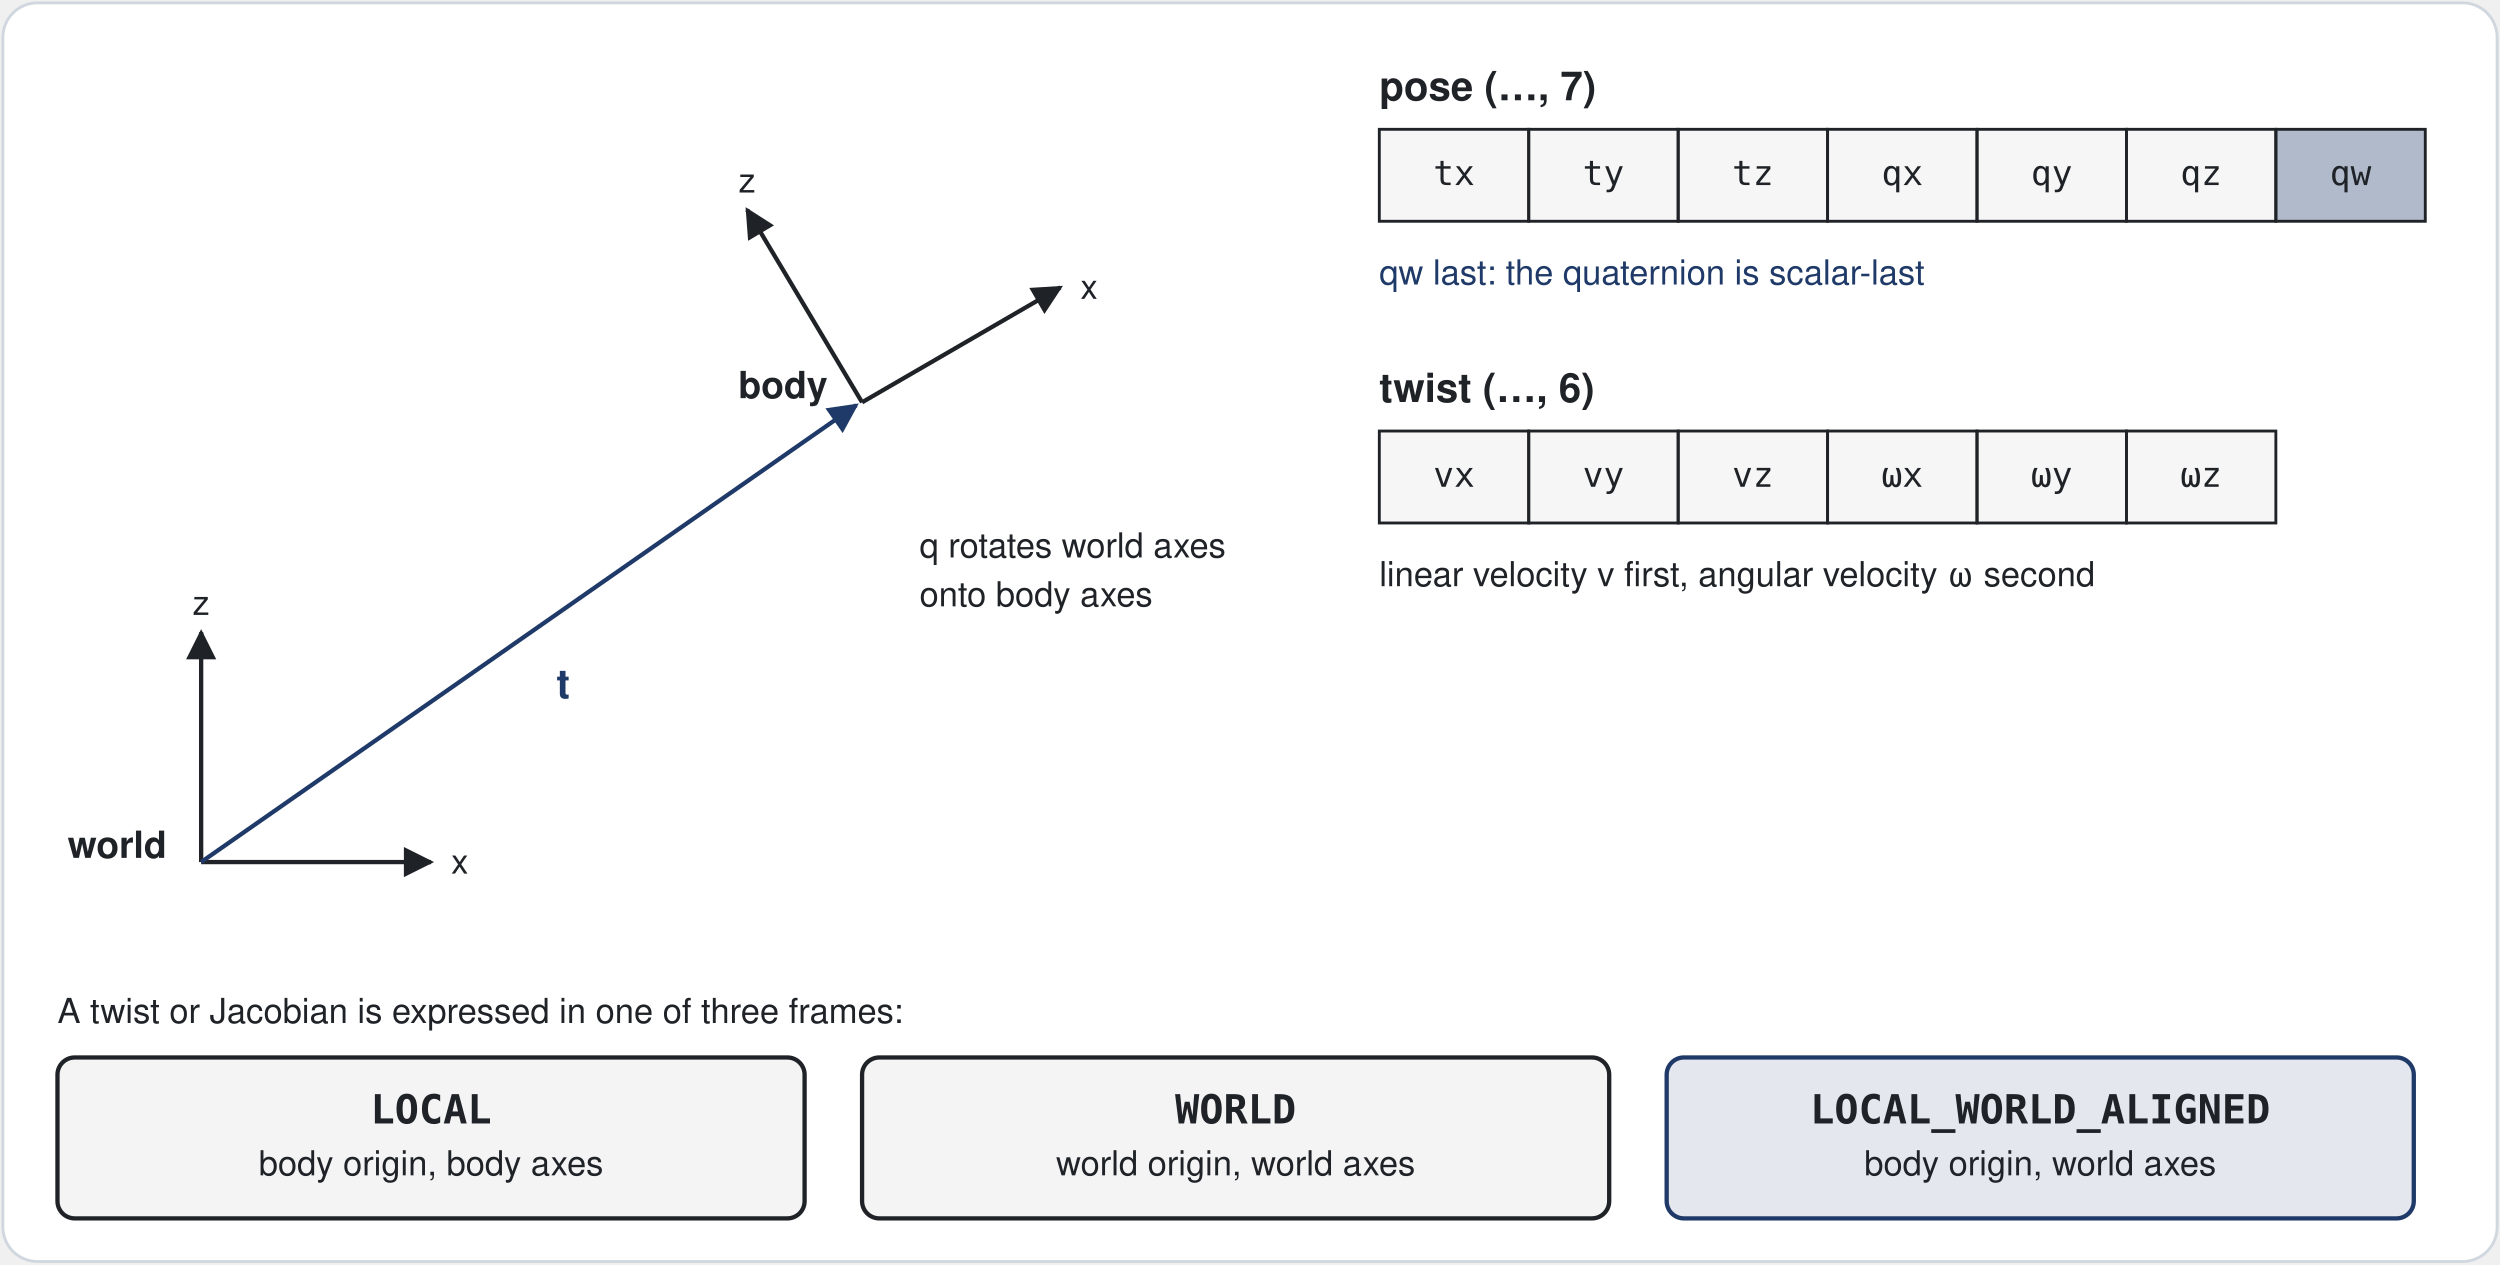
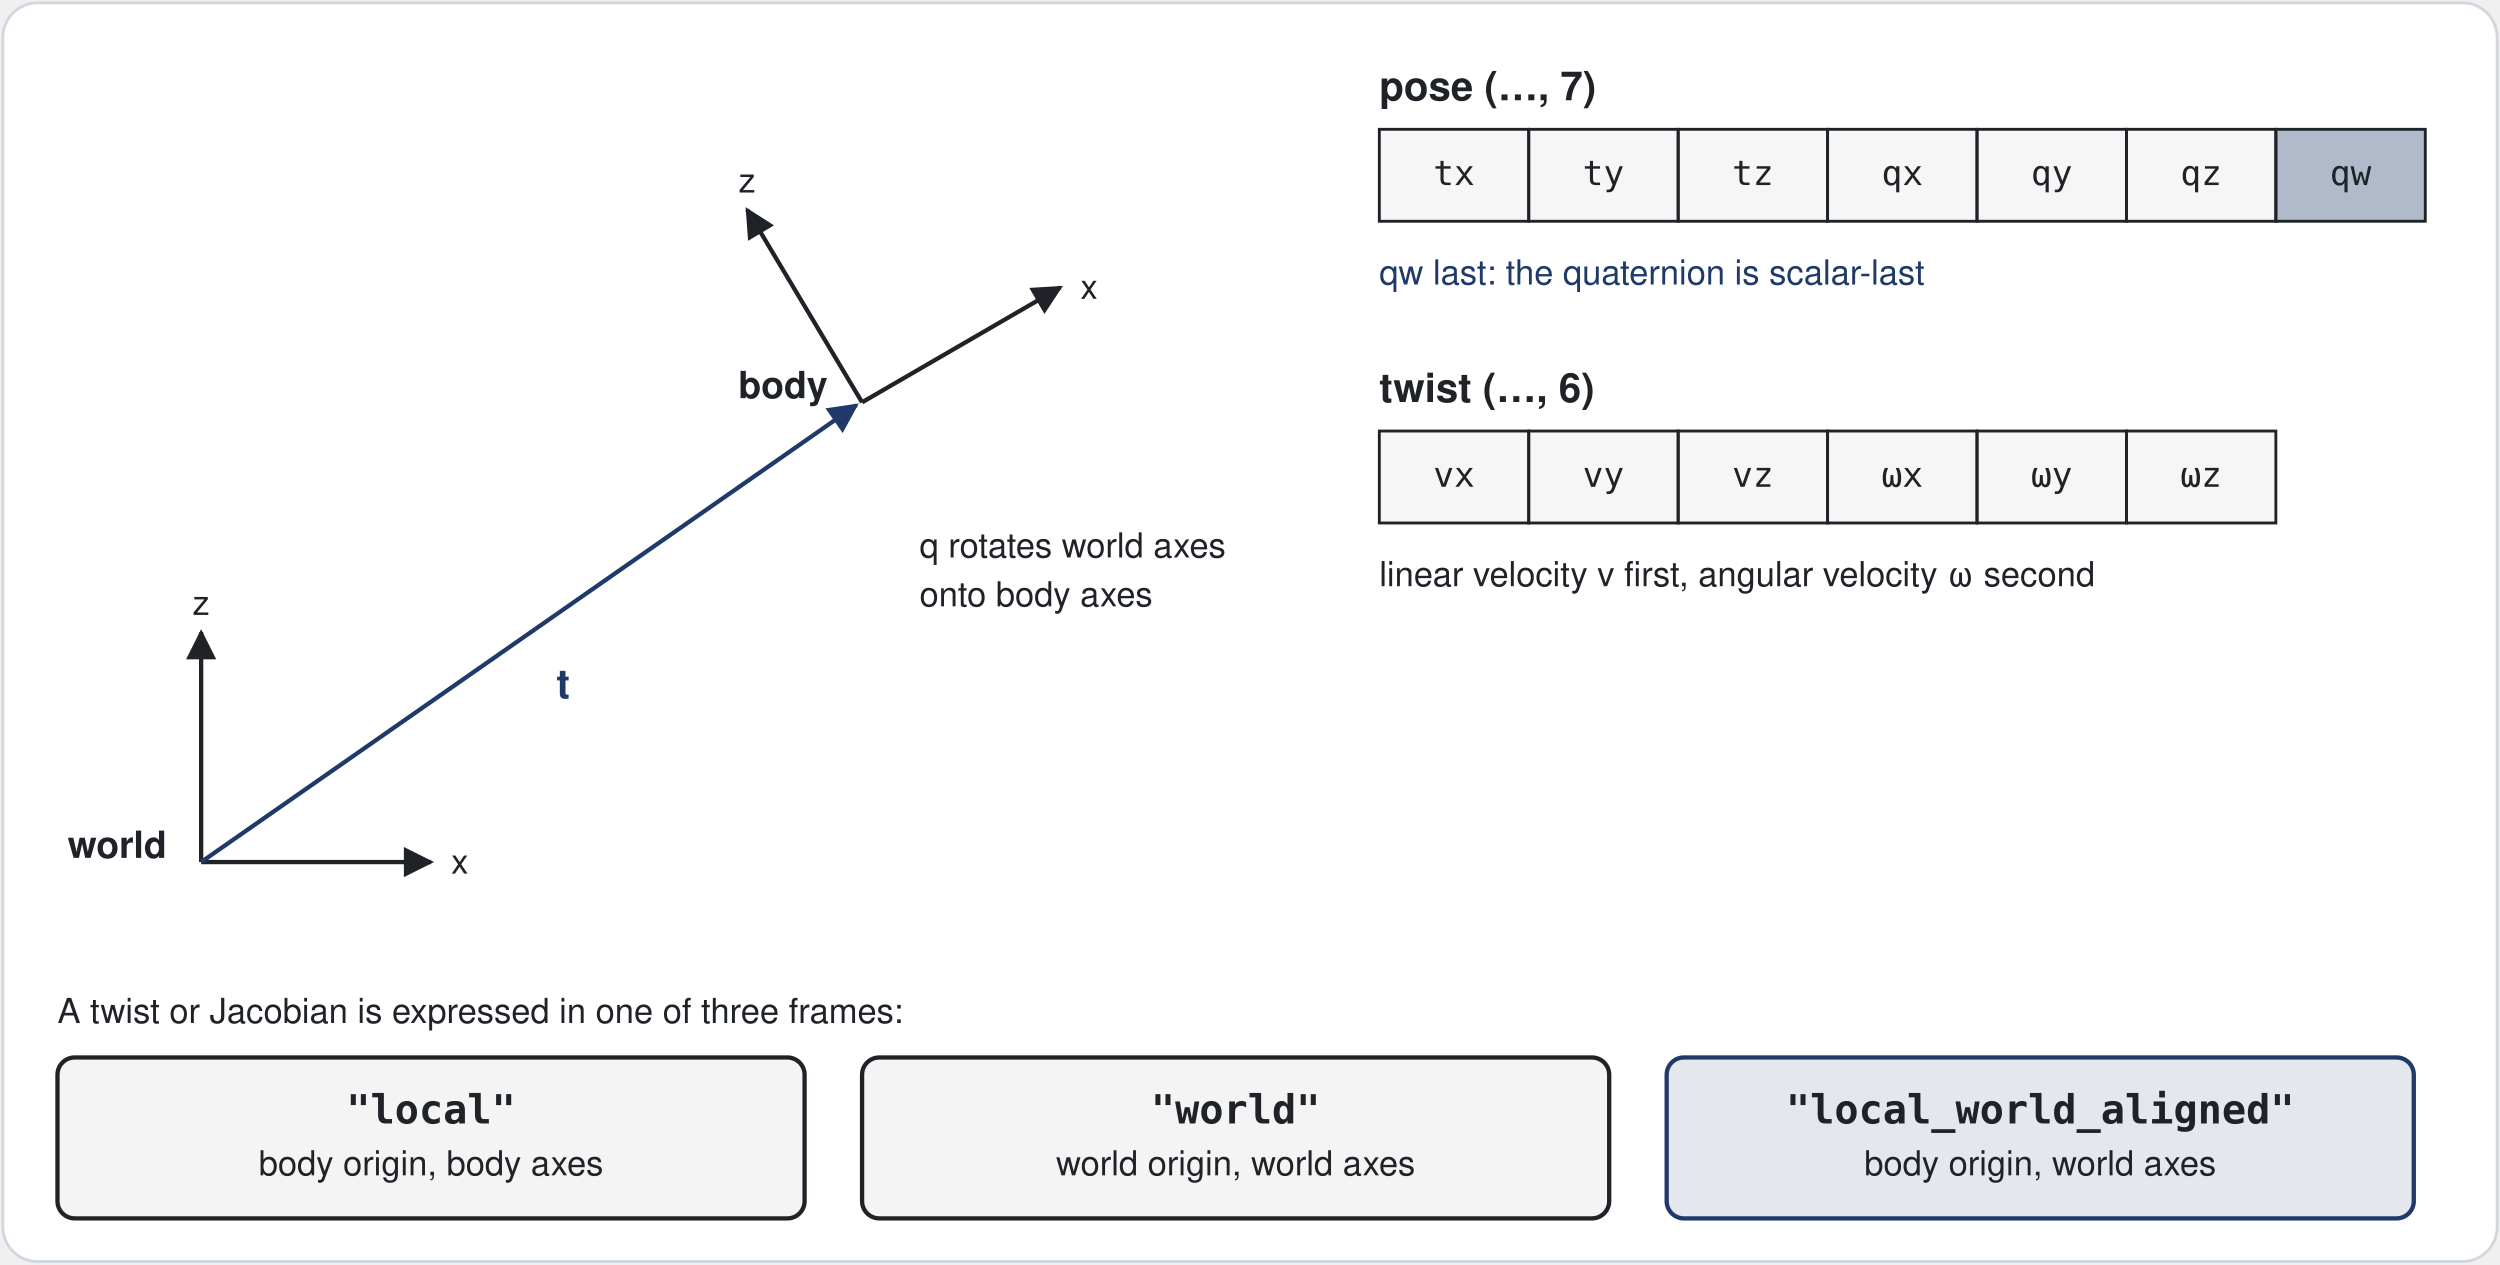
<svg xmlns="http://www.w3.org/2000/svg" viewBox="0 0 870 440" width="870" height="440" style="color:#1f2328">
  <defs>
    <marker id="a" viewBox="0 0 10 10" refX="9" refY="5" markerWidth="7" markerHeight="7" orient="auto">
      <path d="M0,0 L10,5 L0,10 z" fill="currentColor" />
    </marker>
    <marker id="ah" viewBox="0 0 10 10" refX="9" refY="5" markerWidth="7" markerHeight="7" orient="auto">
      <path d="M0,0 L10,5 L0,10 z" fill="#1f3a68" />
    </marker>
  </defs>
  <rect x="1" y="1" width="868" height="438" rx="12" fill="#ffffff" stroke="#d0d7de" stroke-width="1" />
  <polyline points="70,300 150,300" fill="none" stroke="currentColor" stroke-width="1.5" marker-end="url(#a)" />
  <polyline points="70,300 70,220" fill="none" stroke="currentColor" stroke-width="1.5" marker-end="url(#a)" />
  <text x="160" y="300" font-size="12" text-anchor="middle" fill="currentColor" font-family="Helvetica, Arial, sans-serif" dominant-baseline="middle">x</text>
  <text x="70" y="210" font-size="12" text-anchor="middle" fill="currentColor" font-family="Helvetica, Arial, sans-serif" dominant-baseline="middle">z</text>
  <text x="58" y="294" font-size="13" text-anchor="end" fill="currentColor" font-family="Helvetica, Arial, sans-serif" font-weight="600" dominant-baseline="middle">world</text>
  <polyline points="300,140 369,100" fill="none" stroke="currentColor" stroke-width="1.5" marker-end="url(#a)" />
  <polyline points="300,140 260,73" fill="none" stroke="currentColor" stroke-width="1.5" marker-end="url(#a)" />
  <text x="379" y="100" font-size="12" text-anchor="middle" fill="currentColor" font-family="Helvetica, Arial, sans-serif" dominant-baseline="middle">x</text>
  <text x="260" y="63" font-size="12" text-anchor="middle" fill="currentColor" font-family="Helvetica, Arial, sans-serif" dominant-baseline="middle">z</text>
  <text x="288" y="134" font-size="13" text-anchor="end" fill="currentColor" font-family="Helvetica, Arial, sans-serif" font-weight="600" dominant-baseline="middle">body</text>
  <polyline points="70,300 298,141" fill="none" stroke="#1f3a68" stroke-width="1.5" marker-end="url(#ah)" />
  <text x="196" y="238" font-size="14" text-anchor="middle" fill="#1f3a68" font-family="Helvetica, Arial, sans-serif" font-weight="600" dominant-baseline="middle">t</text>
  <text x="320" y="190" font-size="12" text-anchor="start" fill="currentColor" font-family="Helvetica, Arial, sans-serif" dominant-baseline="middle">q rotates world axes</text>
  <text x="320" y="207" font-size="12" text-anchor="start" fill="currentColor" font-family="Helvetica, Arial, sans-serif" dominant-baseline="middle">onto body axes</text>
  <text x="480" y="30" font-size="14" text-anchor="start" fill="currentColor" font-family="Helvetica, Arial, sans-serif" font-weight="600" dominant-baseline="middle">pose (…, 7)</text>
  <rect x="480" y="45" width="52" height="32" fill="currentColor" fill-opacity="0.04" stroke="currentColor" stroke-width="1" />
  <text x="506.0" y="61.0" font-size="12" text-anchor="middle" fill="currentColor" font-family="Menlo, Consolas, DejaVu Sans Mono, monospace" dominant-baseline="middle">tx</text>
  <rect x="532" y="45" width="52" height="32" fill="currentColor" fill-opacity="0.04" stroke="currentColor" stroke-width="1" />
  <text x="558.0" y="61.0" font-size="12" text-anchor="middle" fill="currentColor" font-family="Menlo, Consolas, DejaVu Sans Mono, monospace" dominant-baseline="middle">ty</text>
  <rect x="584" y="45" width="52" height="32" fill="currentColor" fill-opacity="0.04" stroke="currentColor" stroke-width="1" />
  <text x="610.0" y="61.0" font-size="12" text-anchor="middle" fill="currentColor" font-family="Menlo, Consolas, DejaVu Sans Mono, monospace" dominant-baseline="middle">tz</text>
  <rect x="636" y="45" width="52" height="32" fill="currentColor" fill-opacity="0.04" stroke="currentColor" stroke-width="1" />
  <text x="662.0" y="61.0" font-size="12" text-anchor="middle" fill="currentColor" font-family="Menlo, Consolas, DejaVu Sans Mono, monospace" dominant-baseline="middle">qx</text>
  <rect x="688" y="45" width="52" height="32" fill="currentColor" fill-opacity="0.04" stroke="currentColor" stroke-width="1" />
  <text x="714.0" y="61.0" font-size="12" text-anchor="middle" fill="currentColor" font-family="Menlo, Consolas, DejaVu Sans Mono, monospace" dominant-baseline="middle">qy</text>
  <rect x="740" y="45" width="52" height="32" fill="currentColor" fill-opacity="0.04" stroke="currentColor" stroke-width="1" />
  <text x="766.0" y="61.0" font-size="12" text-anchor="middle" fill="currentColor" font-family="Menlo, Consolas, DejaVu Sans Mono, monospace" dominant-baseline="middle">qz</text>
  <rect x="792" y="45" width="52" height="32" fill="#1f3a68" fill-opacity="0.35" stroke="currentColor" stroke-width="1" />
  <text x="818.0" y="61.0" font-size="12" text-anchor="middle" fill="currentColor" font-family="Menlo, Consolas, DejaVu Sans Mono, monospace" dominant-baseline="middle">qw</text>
  <text x="480" y="95" font-size="12" text-anchor="start" fill="#1f3a68" font-family="Helvetica, Arial, sans-serif" dominant-baseline="middle">qw last: the quaternion is scalar-last</text>
  <text x="480" y="135" font-size="14" text-anchor="start" fill="currentColor" font-family="Helvetica, Arial, sans-serif" font-weight="600" dominant-baseline="middle">twist (…, 6)</text>
  <rect x="480" y="150" width="52" height="32" fill="currentColor" fill-opacity="0.04" stroke="currentColor" stroke-width="1" />
  <text x="506.0" y="166.0" font-size="12" text-anchor="middle" fill="currentColor" font-family="Menlo, Consolas, DejaVu Sans Mono, monospace" dominant-baseline="middle">vx</text>
  <rect x="532" y="150" width="52" height="32" fill="currentColor" fill-opacity="0.04" stroke="currentColor" stroke-width="1" />
  <text x="558.0" y="166.0" font-size="12" text-anchor="middle" fill="currentColor" font-family="Menlo, Consolas, DejaVu Sans Mono, monospace" dominant-baseline="middle">vy</text>
  <rect x="584" y="150" width="52" height="32" fill="currentColor" fill-opacity="0.04" stroke="currentColor" stroke-width="1" />
  <text x="610.0" y="166.0" font-size="12" text-anchor="middle" fill="currentColor" font-family="Menlo, Consolas, DejaVu Sans Mono, monospace" dominant-baseline="middle">vz</text>
  <rect x="636" y="150" width="52" height="32" fill="currentColor" fill-opacity="0.04" stroke="currentColor" stroke-width="1" />
  <text x="662.0" y="166.0" font-size="12" text-anchor="middle" fill="currentColor" font-family="Menlo, Consolas, DejaVu Sans Mono, monospace" dominant-baseline="middle">ωx</text>
  <rect x="688" y="150" width="52" height="32" fill="currentColor" fill-opacity="0.04" stroke="currentColor" stroke-width="1" />
  <text x="714.0" y="166.0" font-size="12" text-anchor="middle" fill="currentColor" font-family="Menlo, Consolas, DejaVu Sans Mono, monospace" dominant-baseline="middle">ωy</text>
  <rect x="740" y="150" width="52" height="32" fill="currentColor" fill-opacity="0.04" stroke="currentColor" stroke-width="1" />
  <text x="766.0" y="166.0" font-size="12" text-anchor="middle" fill="currentColor" font-family="Menlo, Consolas, DejaVu Sans Mono, monospace" dominant-baseline="middle">ωz</text>
  <text x="480" y="200" font-size="12" text-anchor="start" fill="currentColor" font-family="Helvetica, Arial, sans-serif" dominant-baseline="middle">linear velocity v first, angular velocity ω second</text>
  <rect x="20" y="368" width="260" height="56" rx="6" fill="currentColor" fill-opacity="0.05" stroke="currentColor" stroke-width="1.5" />
-   <text x="150.0" y="387.0" font-size="14" text-anchor="middle" fill="currentColor" font-family="Menlo, Consolas, DejaVu Sans Mono, monospace" font-weight="600" dominant-baseline="middle">LOCAL</text>
+   <text x="150.0" y="387.0" font-size="14" text-anchor="middle" fill="currentColor" font-family="Menlo, Consolas, DejaVu Sans Mono, monospace" font-weight="600" dominant-baseline="middle">"local"</text>
  <text x="150.0" y="405.0" font-size="12" text-anchor="middle" fill="currentColor" font-family="Helvetica, Arial, sans-serif" dominant-baseline="middle">body origin, body axes</text>
  <rect x="300" y="368" width="260" height="56" rx="6" fill="currentColor" fill-opacity="0.05" stroke="currentColor" stroke-width="1.5" />
-   <text x="430.0" y="387.0" font-size="14" text-anchor="middle" fill="currentColor" font-family="Menlo, Consolas, DejaVu Sans Mono, monospace" font-weight="600" dominant-baseline="middle">WORLD</text>
+   <text x="430.0" y="387.0" font-size="14" text-anchor="middle" fill="currentColor" font-family="Menlo, Consolas, DejaVu Sans Mono, monospace" font-weight="600" dominant-baseline="middle">"world"</text>
  <text x="430.0" y="405.0" font-size="12" text-anchor="middle" fill="currentColor" font-family="Helvetica, Arial, sans-serif" dominant-baseline="middle">world origin, world axes</text>
  <rect x="580" y="368" width="260" height="56" rx="6" fill="#1f3a68" fill-opacity="0.12" stroke="#1f3a68" stroke-width="1.5" />
-   <text x="710.0" y="387.0" font-size="14" text-anchor="middle" fill="currentColor" font-family="Menlo, Consolas, DejaVu Sans Mono, monospace" font-weight="600" dominant-baseline="middle">LOCAL_WORLD_ALIGNED</text>
+   <text x="710.0" y="387.0" font-size="14" text-anchor="middle" fill="currentColor" font-family="Menlo, Consolas, DejaVu Sans Mono, monospace" font-weight="600" dominant-baseline="middle">"local_world_aligned"</text>
  <text x="710.0" y="405.0" font-size="12" text-anchor="middle" fill="currentColor" font-family="Helvetica, Arial, sans-serif" dominant-baseline="middle">body origin, world axes</text>
  <text x="20" y="352" font-size="12" text-anchor="start" fill="currentColor" font-family="Helvetica, Arial, sans-serif" dominant-baseline="middle">A twist or Jacobian is expressed in one of three frames:</text>
</svg>
